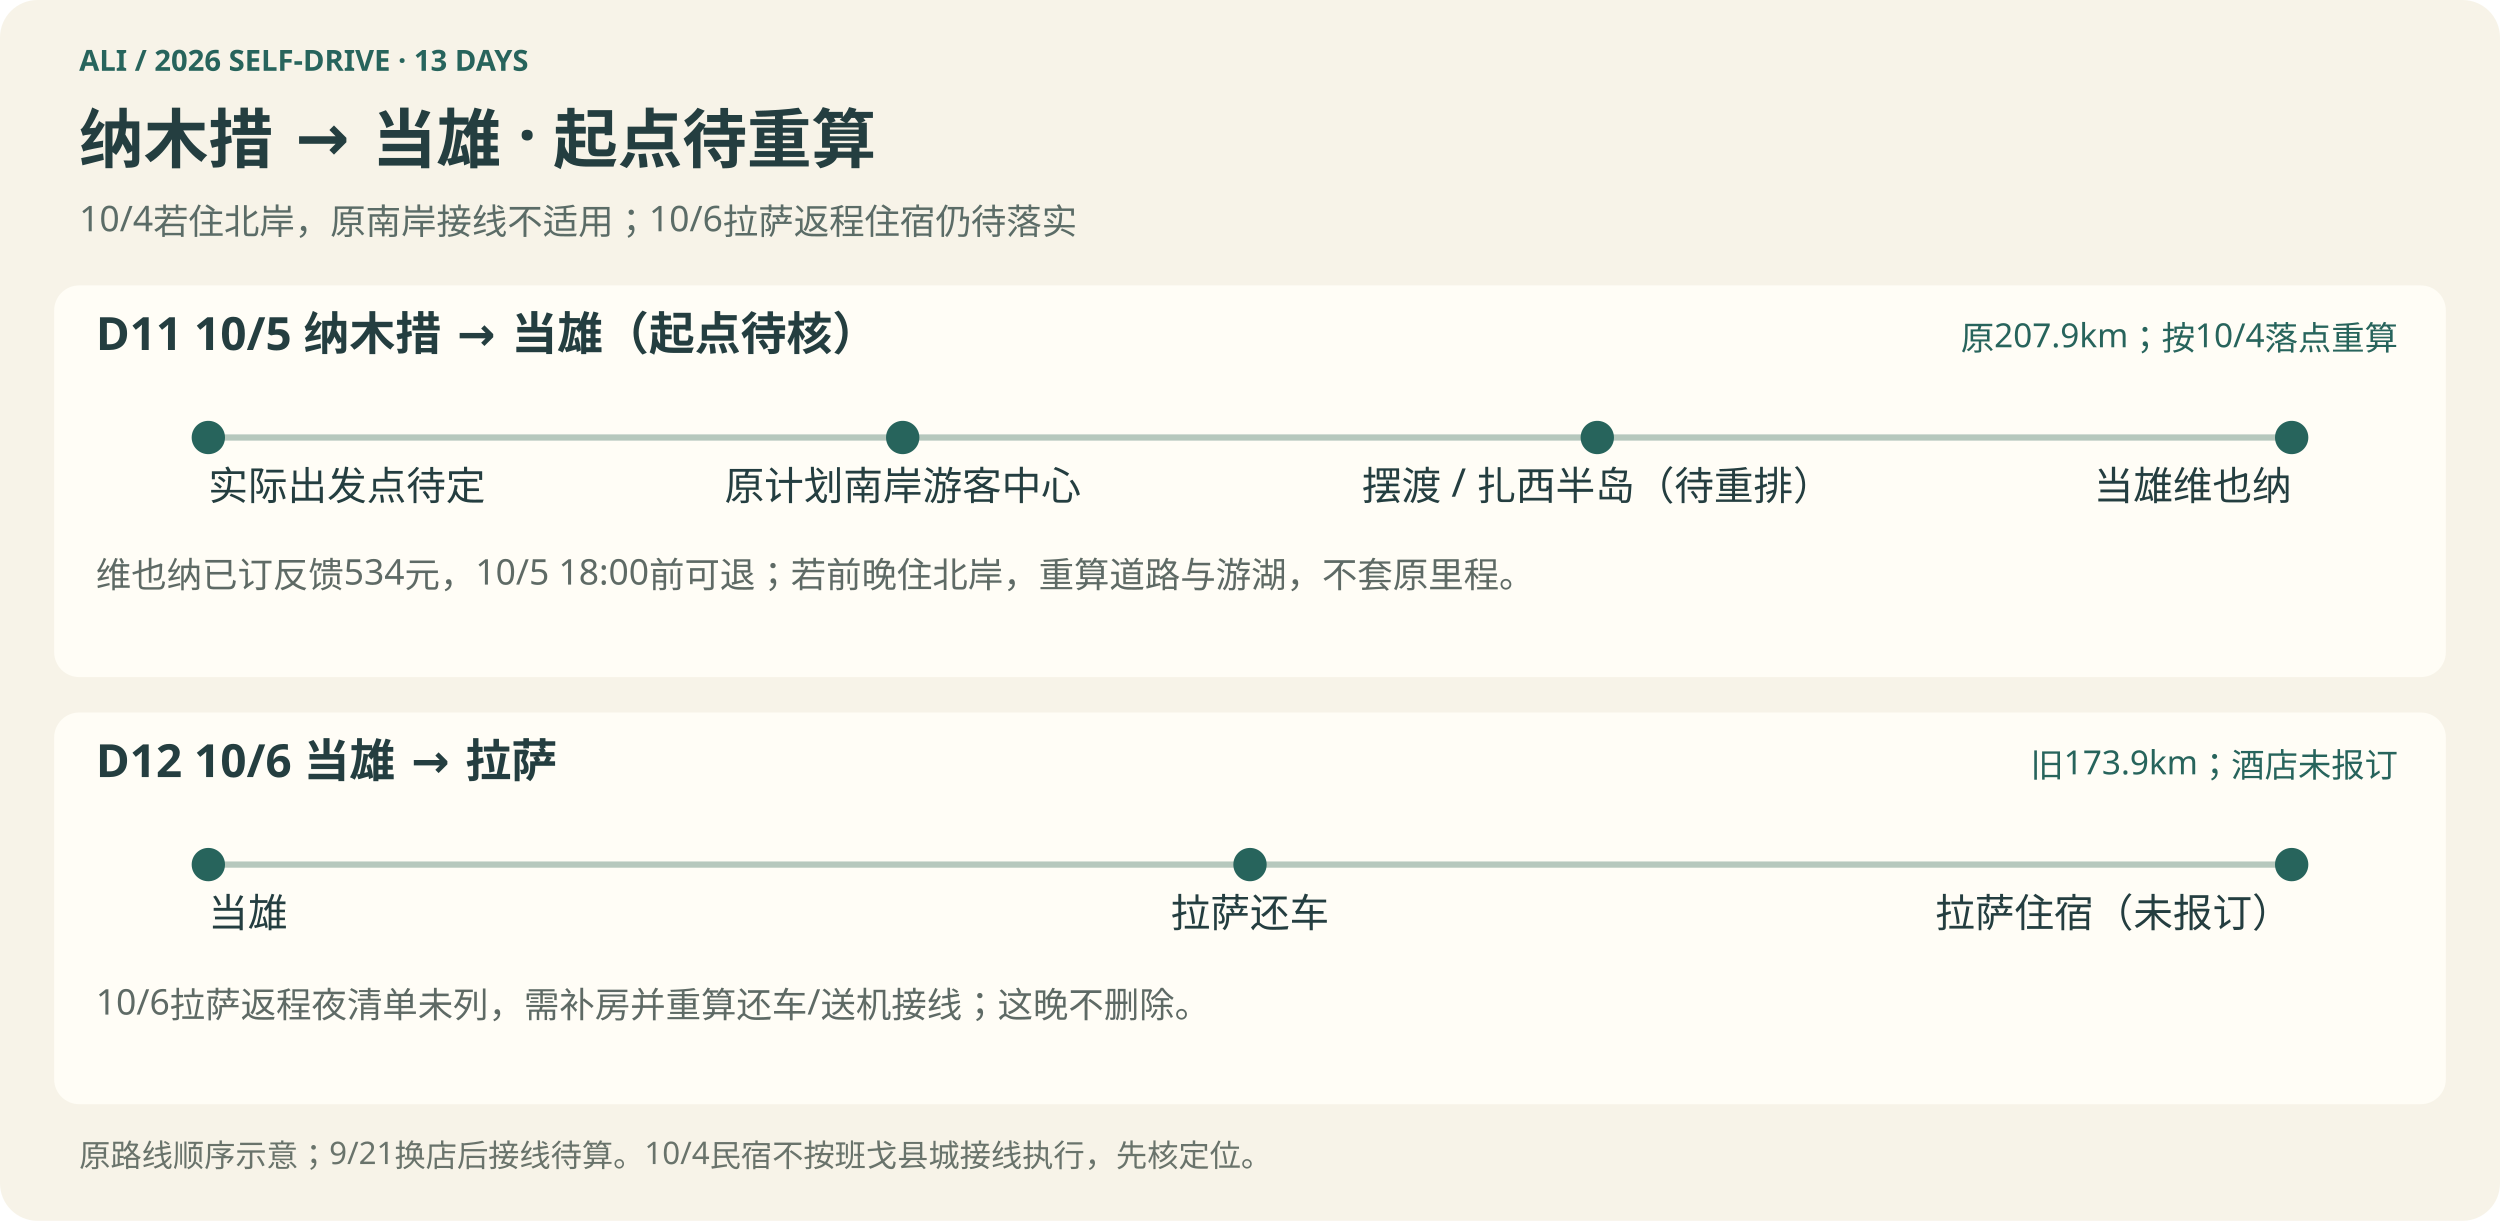
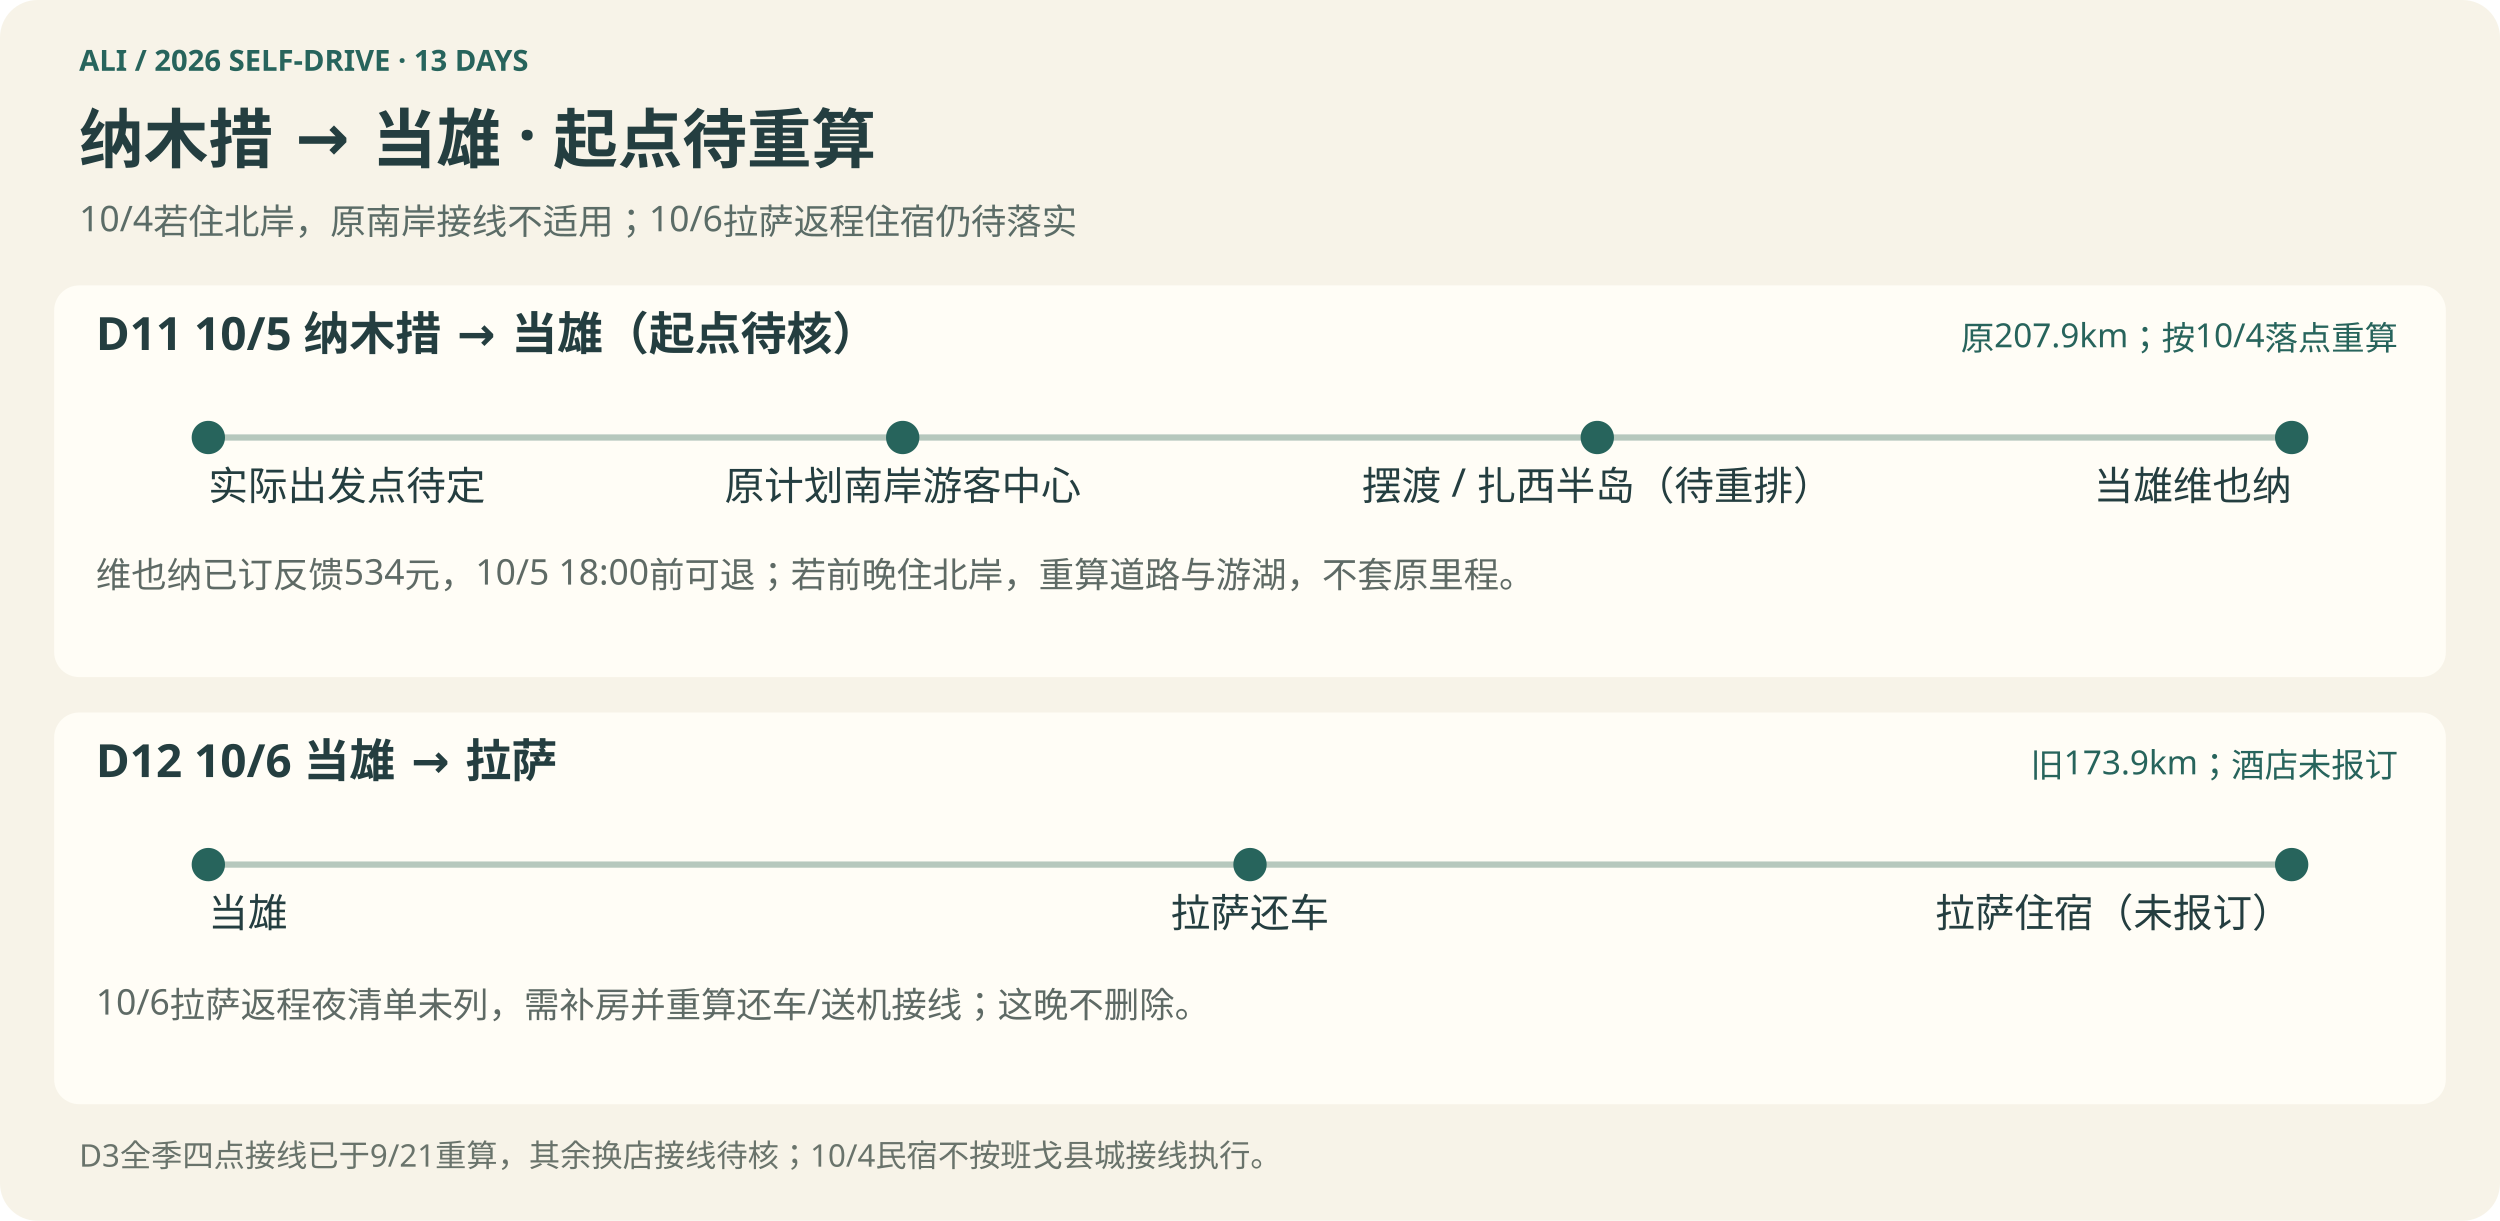
<svg xmlns="http://www.w3.org/2000/svg" viewBox="0 0 1200 586" class="ali-route-map" role="img">
  <g font-family="PingFang SC,Microsoft YaHei,sans-serif">
    <rect width="1200" height="586" rx="18" fill="#f7f3e8" />
    <text x="38.0" y="34.0" font-size="14" fill="#27645c" text-anchor="start" font-weight="600">ALI / 2026     SELF-DRIVE · 13 DAYS</text>
    <text x="38.0" y="78.0" font-size="31" fill="#243e40" text-anchor="start" font-weight="700">纳木措 → 当雄 · 起点待重算</text>
    <text x="38.0" y="111.0" font-size="17" fill="#5b6c67" text-anchor="start" font-weight="400">10/4若住北岸，原南岸接线不适用；10/6拉萨返程住宿仍待落实</text>
    <rect x="26" y="137" width="1148" height="188" rx="12" fill="#fffdf6" />
    <text x="46.0" y="168.0" font-size="22" fill="#243e40" text-anchor="start" font-weight="600">D11  10/5  纳木措 → 当雄（起点待核）</text>
    <text x="1151.0" y="168.0" font-size="16" fill="#27645c" text-anchor="end" font-weight="400">原207.9km；按10/4落点重算</text>
    <g data-layer="route-a">
      <line x1="100" y1="210" x2="1100" y2="210" stroke="#b6c8bd" stroke-width="3" />
    </g>
    <g data-layer="sights-core">
-       <g class="point tier-1" data-point-id="d11-stop-0" data-title="实际出发点待定" data-summary="维也纳已订反馈534元，10/5 18:00前可退；若前晚住北岸，重算道路与游湖，不套原里程。" data-day-a="D11" data-kind="viewpoint" data-tier="1" data-action="core" data-status="documented" data-route-scope="A" data-elevation="" data-cost-basis="2026-09-14规划；点位与连线不是停车、准入或飞行许可。">
+       <g class="point tier-1" data-point-id="d11-stop-0" data-title="实际出发点待定" data-summary="维也纳已订反馈534元，10/5 18:00前可退；若前晚住北岸，重算道路与游湖，不套原里程。" data-day-a="D11" data-kind="viewpoint" data-tier="1" data-action="core" data-status="documented" data-route-scope="A" data-elevation="" data-cost-basis="导航核查日期见日卡；点位与连线不是停车、准入或飞行许可。">
        <circle class="point-symbol" cx="100.0" cy="210" r="8" fill="#27645c" />
        <text x="100.0" y="240.0" font-size="19" fill="#243e40" text-anchor="start" font-weight="500">实际出发点待定</text>
      </g>
-       <g class="point tier-1" data-point-id="d11-stop-1" data-title="原计划南岸游客中心" data-summary="维也纳已订反馈534元，10/5 18:00前可退；若前晚住北岸，重算道路与游湖，不套原里程。" data-day-a="D11" data-kind="viewpoint" data-tier="1" data-action="core" data-status="documented" data-route-scope="A" data-elevation="" data-cost-basis="2026-09-14规划；点位与连线不是停车、准入或飞行许可。">
+       <g class="point tier-1" data-point-id="d11-stop-1" data-title="原计划南岸游客中心" data-summary="维也纳已订反馈534元，10/5 18:00前可退；若前晚住北岸，重算道路与游湖，不套原里程。" data-day-a="D11" data-kind="viewpoint" data-tier="1" data-action="core" data-status="documented" data-route-scope="A" data-elevation="" data-cost-basis="导航核查日期见日卡；点位与连线不是停车、准入或飞行许可。">
        <circle class="point-symbol" cx="433.3" cy="210" r="8" fill="#27645c" />
        <text x="433.3" y="240.0" font-size="19" fill="#243e40" text-anchor="middle" font-weight="500">原计划南岸游客中心</text>
      </g>
-       <g class="point tier-1" data-point-id="d11-stop-2" data-title="摆渡 / 扎西半岛（待重排）" data-summary="维也纳已订反馈534元，10/5 18:00前可退；若前晚住北岸，重算道路与游湖，不套原里程。" data-day-a="D11" data-kind="viewpoint" data-tier="1" data-action="core" data-status="documented" data-route-scope="A" data-elevation="" data-cost-basis="2026-09-14规划；点位与连线不是停车、准入或飞行许可。">
+       <g class="point tier-1" data-point-id="d11-stop-2" data-title="摆渡 / 扎西半岛（待重排）" data-summary="维也纳已订反馈534元，10/5 18:00前可退；若前晚住北岸，重算道路与游湖，不套原里程。" data-day-a="D11" data-kind="viewpoint" data-tier="1" data-action="core" data-status="documented" data-route-scope="A" data-elevation="" data-cost-basis="导航核查日期见日卡；点位与连线不是停车、准入或飞行许可。">
        <circle class="point-symbol" cx="766.7" cy="210" r="8" fill="#27645c" />
        <text x="766.7" y="240.0" font-size="19" fill="#243e40" text-anchor="middle" font-weight="500">摆渡 / 扎西半岛（待重排）</text>
      </g>
-       <g class="point tier-1" data-point-id="d11-stop-3" data-title="当雄维也纳" data-summary="维也纳已订反馈534元，10/5 18:00前可退；若前晚住北岸，重算道路与游湖，不套原里程。" data-day-a="D11" data-kind="viewpoint" data-tier="1" data-action="core" data-status="documented" data-route-scope="A" data-elevation="" data-cost-basis="2026-09-14规划；点位与连线不是停车、准入或飞行许可。">
+       <g class="point tier-1" data-point-id="d11-stop-3" data-title="当雄维也纳" data-summary="维也纳已订反馈534元，10/5 18:00前可退；若前晚住北岸，重算道路与游湖，不套原里程。" data-day-a="D11" data-kind="viewpoint" data-tier="1" data-action="core" data-status="documented" data-route-scope="A" data-elevation="" data-cost-basis="导航核查日期见日卡；点位与连线不是停车、准入或飞行许可。">
        <circle class="point-symbol" cx="1100.0" cy="210" r="8" fill="#27645c" />
        <text x="1100.0" y="240.0" font-size="19" fill="#243e40" text-anchor="end" font-weight="500">当雄维也纳</text>
      </g>
    </g>
    <text x="46.0" y="282.0" font-size="17" fill="#5e6a65" text-anchor="start" font-weight="400">维也纳已订反馈534元，10/5 18:00前可退；若前晚住北岸，重算道路与游湖，不套原里程。</text>
    <rect x="26" y="342" width="1148" height="188" rx="12" fill="#fffdf6" />
    <text x="46.0" y="373.0" font-size="22" fill="#243e40" text-anchor="start" font-weight="600">D12  10/6  当雄 → 拉萨</text>
    <text x="1151.0" y="373.0" font-size="16" fill="#27645c" text-anchor="end" font-weight="400">旧173.9km；酒店未报订</text>
    <g data-layer="route-a">
      <line x1="100" y1="415" x2="1100" y2="415" stroke="#b6c8bd" stroke-width="3" />
    </g>
    <g data-layer="sights-core">
-       <g class="point tier-1" data-point-id="d12-stop-0" data-title="当雄" data-summary="10/6拉萨返程夜清单未列，需补房并重算还车/送机接线；这晚不删除。" data-day-a="D12" data-kind="viewpoint" data-tier="1" data-action="core" data-status="documented" data-route-scope="A" data-elevation="" data-cost-basis="2026-09-14规划；点位与连线不是停车、准入或飞行许可。">
+       <g class="point tier-1" data-point-id="d12-stop-0" data-title="当雄" data-summary="10/6拉萨返程夜清单未列，需补房并重算还车/送机接线；这晚不删除。" data-day-a="D12" data-kind="viewpoint" data-tier="1" data-action="core" data-status="documented" data-route-scope="A" data-elevation="" data-cost-basis="导航核查日期见日卡；点位与连线不是停车、准入或飞行许可。">
        <circle class="point-symbol" cx="100.0" cy="415" r="8" fill="#27645c" />
        <text x="100.0" y="445.0" font-size="19" fill="#243e40" text-anchor="start" font-weight="500">当雄</text>
      </g>
-       <g class="point tier-1" data-point-id="d12-stop-1" data-title="拉萨还车" data-summary="10/6拉萨返程夜清单未列，需补房并重算还车/送机接线；这晚不删除。" data-day-a="D12" data-kind="viewpoint" data-tier="1" data-action="core" data-status="documented" data-route-scope="A" data-elevation="" data-cost-basis="2026-09-14规划；点位与连线不是停车、准入或飞行许可。">
+       <g class="point tier-1" data-point-id="d12-stop-1" data-title="拉萨还车" data-summary="10/6拉萨返程夜清单未列，需补房并重算还车/送机接线；这晚不删除。" data-day-a="D12" data-kind="viewpoint" data-tier="1" data-action="core" data-status="documented" data-route-scope="A" data-elevation="" data-cost-basis="导航核查日期见日卡；点位与连线不是停车、准入或飞行许可。">
        <circle class="point-symbol" cx="600.0" cy="415" r="8" fill="#27645c" />
        <text x="600.0" y="445.0" font-size="19" fill="#243e40" text-anchor="middle" font-weight="500">拉萨还车</text>
      </g>
-       <g class="point tier-1" data-point-id="d12-stop-2" data-title="拉萨住宿（未报订）" data-summary="10/6拉萨返程夜清单未列，需补房并重算还车/送机接线；这晚不删除。" data-day-a="D12" data-kind="viewpoint" data-tier="1" data-action="core" data-status="documented" data-route-scope="A" data-elevation="" data-cost-basis="2026-09-14规划；点位与连线不是停车、准入或飞行许可。">
+       <g class="point tier-1" data-point-id="d12-stop-2" data-title="拉萨住宿（未报订）" data-summary="10/6拉萨返程夜清单未列，需补房并重算还车/送机接线；这晚不删除。" data-day-a="D12" data-kind="viewpoint" data-tier="1" data-action="core" data-status="documented" data-route-scope="A" data-elevation="" data-cost-basis="导航核查日期见日卡；点位与连线不是停车、准入或飞行许可。">
        <circle class="point-symbol" cx="1100.0" cy="415" r="8" fill="#27645c" />
        <text x="1100.0" y="445.0" font-size="19" fill="#243e40" text-anchor="end" font-weight="500">拉萨住宿（未报订）</text>
      </g>
    </g>
    <text x="46.0" y="487.0" font-size="17" fill="#5e6a65" text-anchor="start" font-weight="400">10/6拉萨返程夜清单未列，需补房并重算还车/送机接线；这晚不删除。</text>
-     <text x="38.0" y="560.0" font-size="15" fill="#69736b" text-anchor="start" font-weight="400">原路线顺序示意；9/21换店后接线待算。10/4民宿不按班戈县城接线执行，先核定位。</text>
+     <text x="38.0" y="560.0" font-size="15" fill="#69736b" text-anchor="start" font-weight="400">D3全季四点接线已于9/21重算，其余换店接线待核；10/4民宿不按班戈县城接线执行。</text>
    <g data-layer="route-a" />
    <g data-layer="route-b" />
    <g data-layer="route-common" />
    <g data-layer="lodging" />
    <g data-layer="sights-core" />
    <g data-layer="sights-secondary" />
    <g data-layer="passes" />
    <g data-layer="places" />
    <g data-layer="culture" />
    <g data-layer="water-landforms" />
    <g data-layer="context-landmarks" />
    <g data-layer="alternatives" />
  </g>
</svg>
